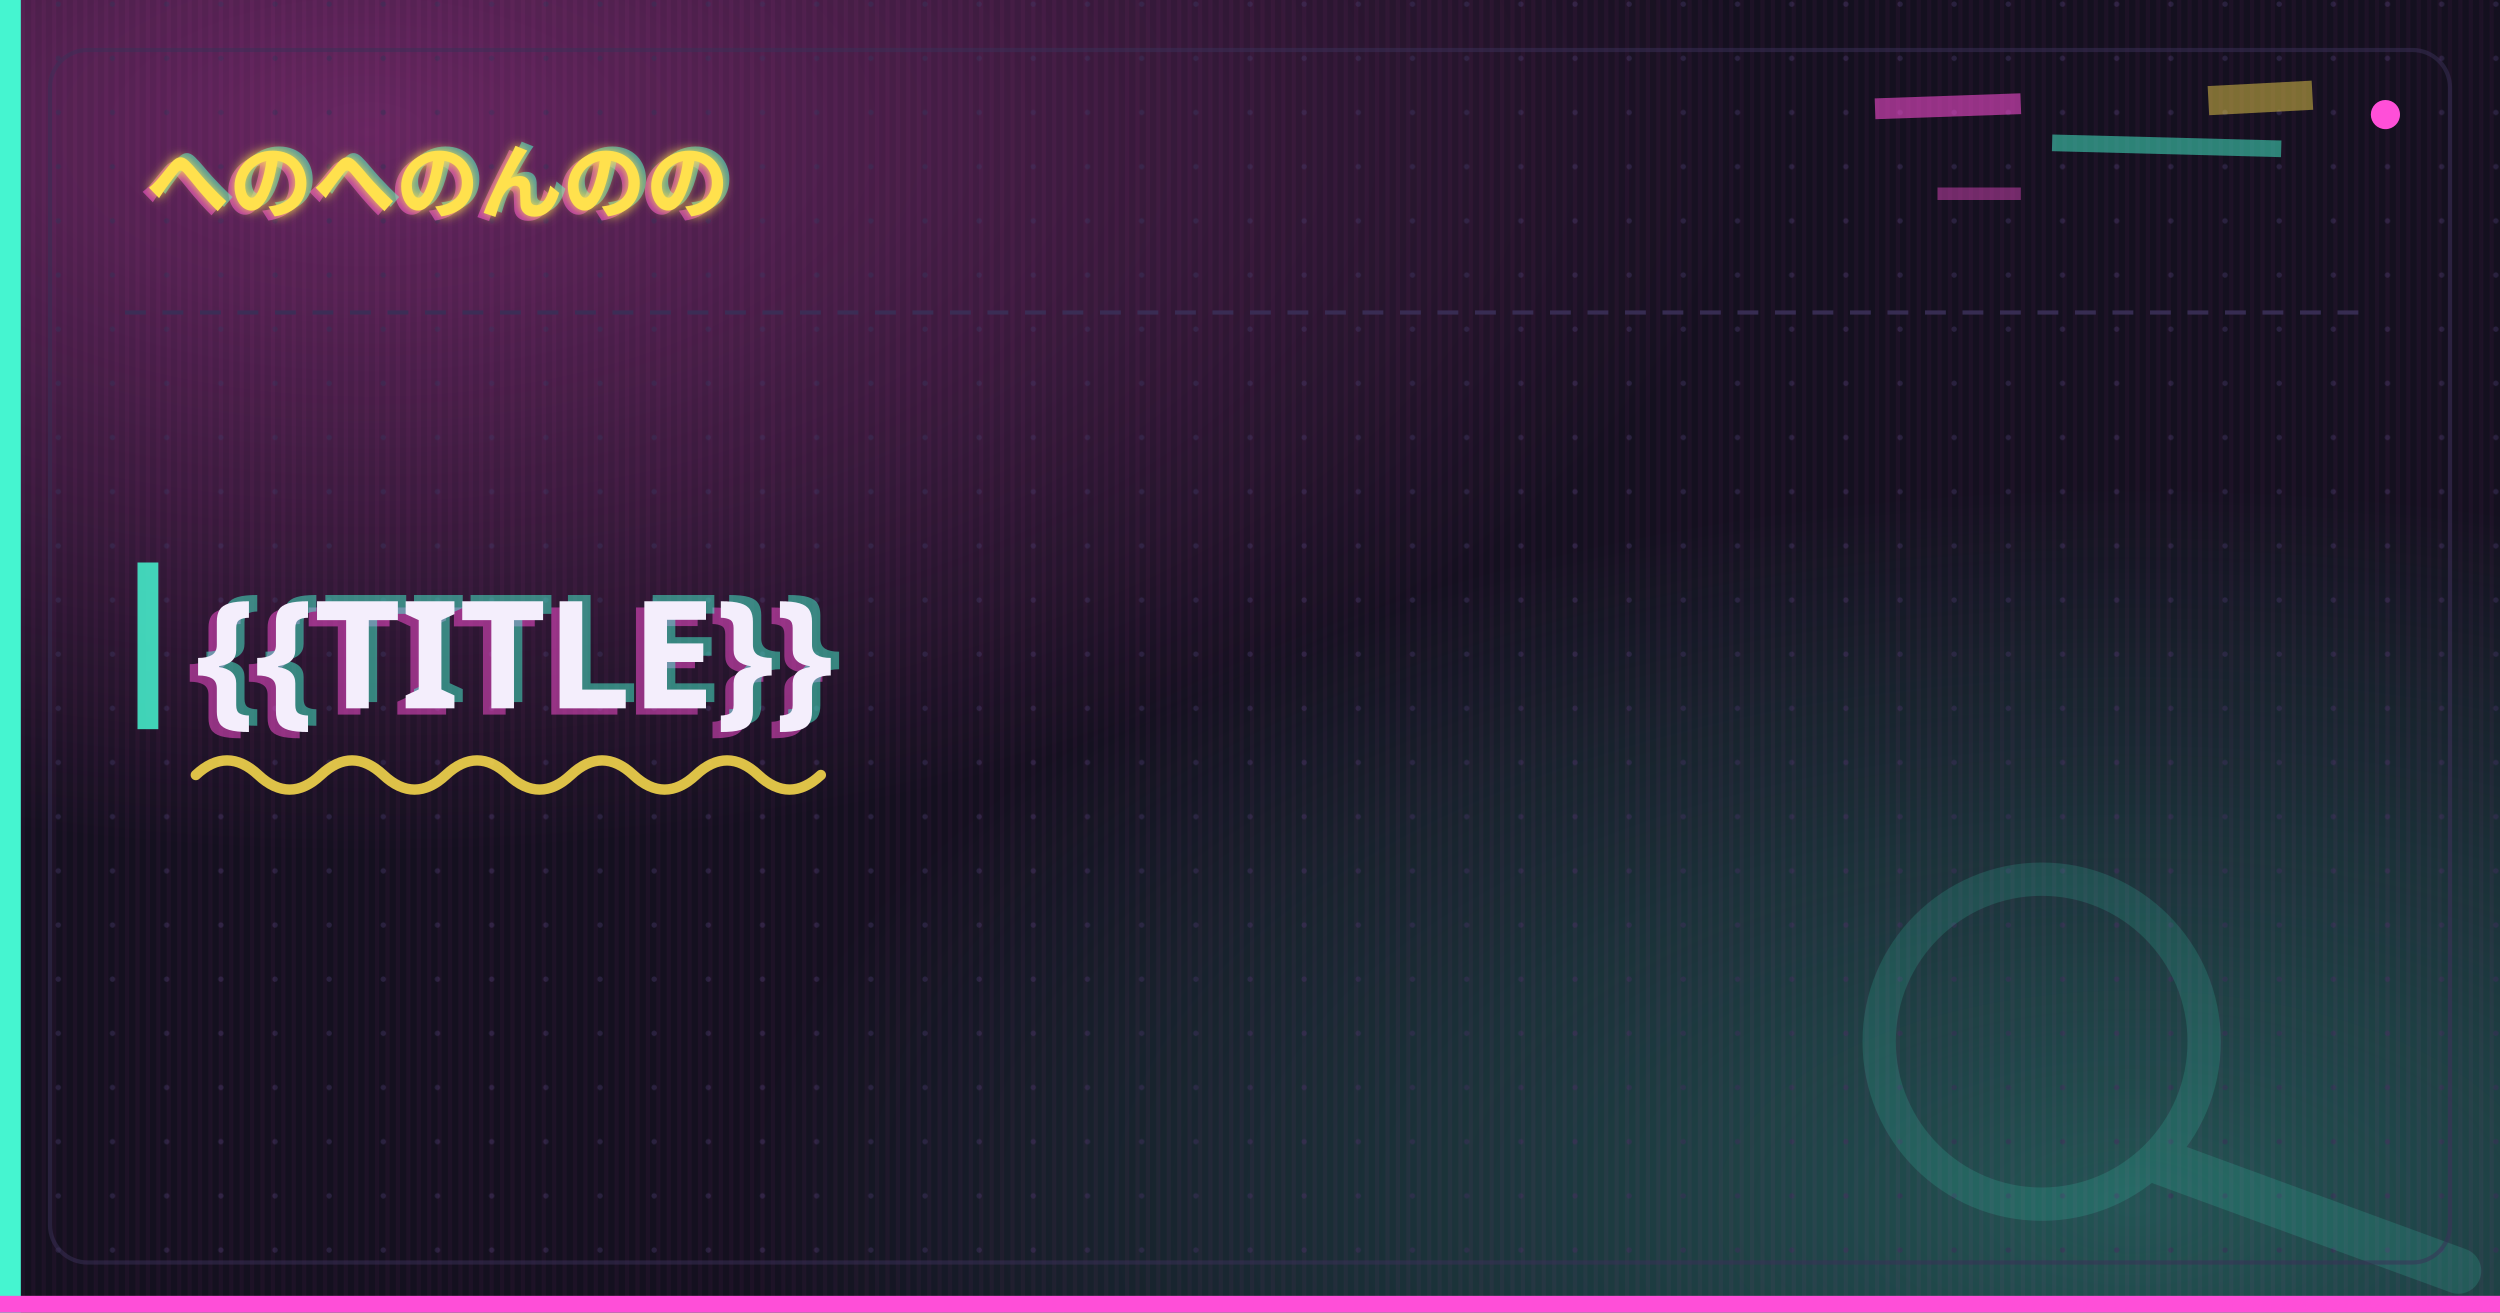
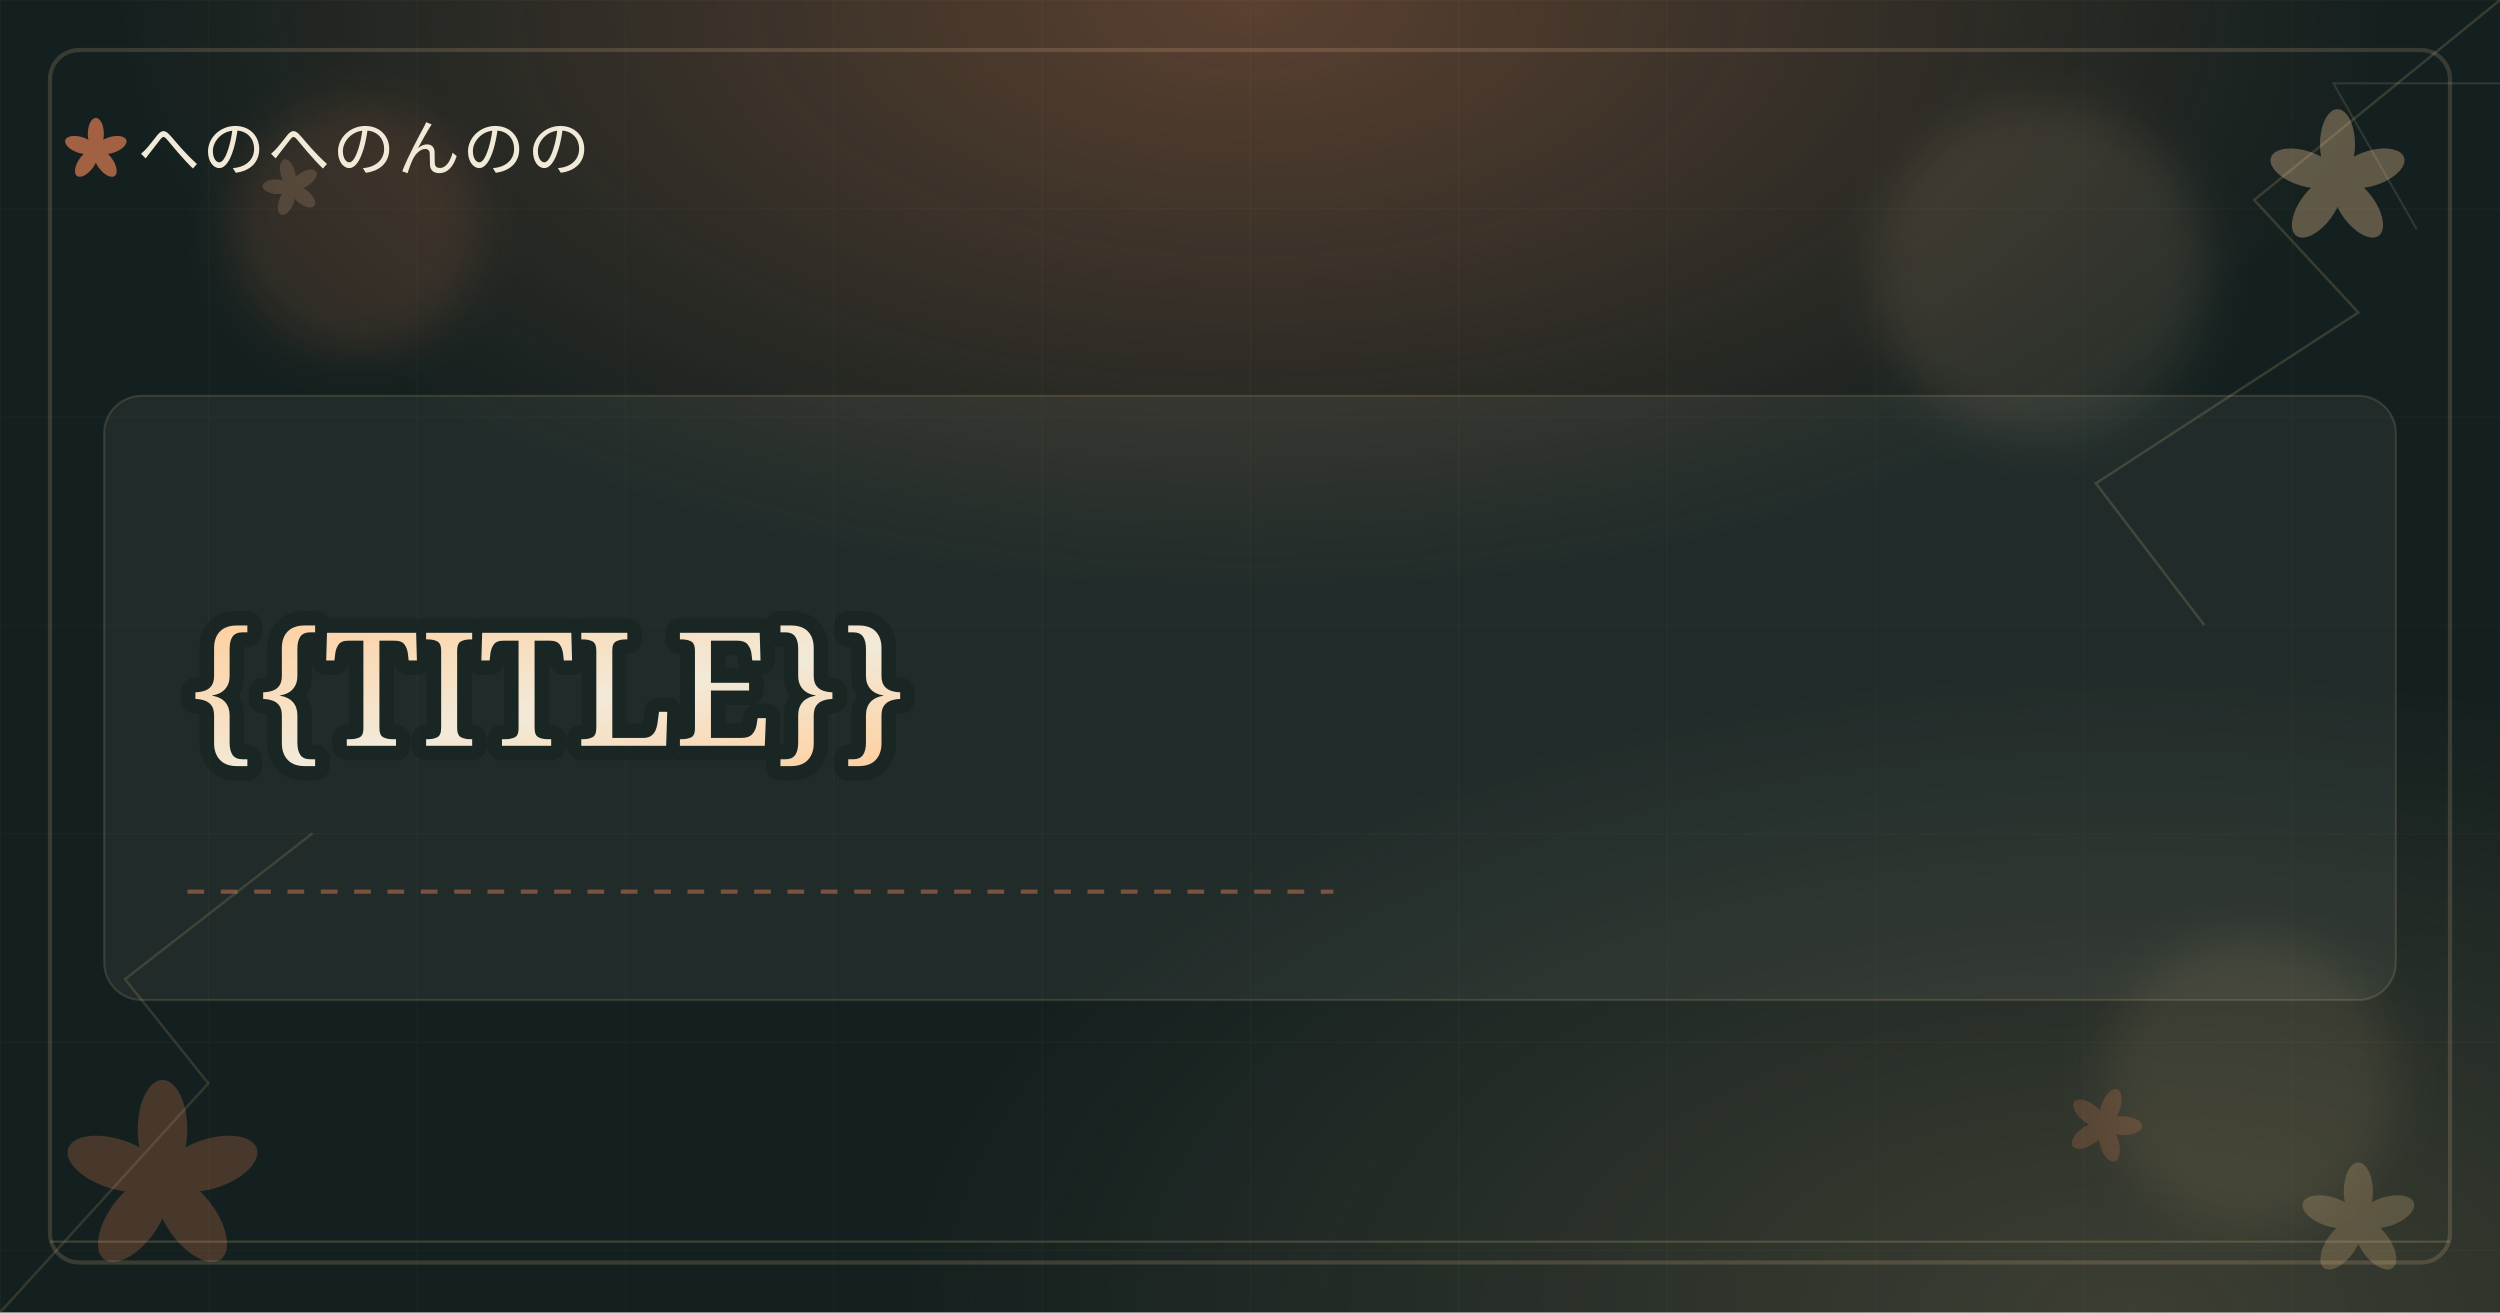
<svg xmlns="http://www.w3.org/2000/svg" width="1200" height="630" viewBox="0 0 1200 630">
  <defs>
-     <radialGradient id="gradPink" cx="15%" cy="10%" r="55%">
-       <stop offset="0%" stop-color="#ff4fd8" stop-opacity="0.35" />
-       <stop offset="100%" stop-color="#ff4fd8" stop-opacity="0" />
+     <linearGradient id="titleGrad" x1="0" y1="0" x2="1" y2="1">
+       <stop offset="0%" stop-color="#ffcf9e" />
+       <stop offset="55%" stop-color="#f2ead9" />
+       <stop offset="100%" stop-color="#ffcf9e" />
+     </linearGradient>
+     <radialGradient id="sunGlow" cx="50%" cy="0%" r="75%">
+       <stop offset="0%" stop-color="#ff8c5a" stop-opacity="0.30" />
+       <stop offset="60%" stop-color="#ff8c5a" stop-opacity="0" />
    </radialGradient>
-     <radialGradient id="gradTeal" cx="85%" cy="92%" r="55%">
-       <stop offset="0%" stop-color="#45f5d0" stop-opacity="0.30" />
-       <stop offset="100%" stop-color="#45f5d0" stop-opacity="0" />
+     <radialGradient id="sandGlow" cx="85%" cy="100%" r="70%">
+       <stop offset="0%" stop-color="#c9a876" stop-opacity="0.22" />
+       <stop offset="70%" stop-color="#c9a876" stop-opacity="0" />
    </radialGradient>
-     <pattern id="dots" width="26" height="26" patternUnits="userSpaceOnUse">
-       <circle cx="2" cy="2" r="1.3" fill="#3a2f57" opacity="0.55" />
+     <linearGradient id="lineGrad" x1="0" y1="0" x2="1" y2="0">
+       <stop offset="0%" stop-color="#ff8c5a" stop-opacity="0" />
+       <stop offset="50%" stop-color="#ff8c5a" stop-opacity="0.85" />
+       <stop offset="100%" stop-color="#ff8c5a" stop-opacity="0" />
+     </linearGradient>
+     <pattern id="glasspane" width="100" height="100" patternUnits="userSpaceOnUse">
+       <path d="M100 0 L0 0 0 100" fill="none" stroke="#f2ead9" stroke-opacity="0.05" stroke-width="1" />
    </pattern>
-     <pattern id="scan" width="5" height="5" patternUnits="userSpaceOnUse">
-       <rect x="0" y="0" width="2" height="5" fill="#ff4fd8" opacity="0.04" />
-     </pattern>
-     <filter id="glow" x="-50%" y="-50%" width="200%" height="200%">
-       <feGaussianBlur stdDeviation="2.5" result="blur" />
-       <feMerge>
-         <feMergeNode in="blur" />
-         <feMergeNode in="SourceGraphic" />
-       </feMerge>
+     <filter id="softGlow" x="-60%" y="-60%" width="220%" height="220%">
+       <feGaussianBlur stdDeviation="11" />
    </filter>
+     <g id="petalFlower">
+       <ellipse cx="0" cy="-14" rx="7" ry="14" fill="currentColor" />
+       <ellipse cx="0" cy="-14" rx="7" ry="14" fill="currentColor" transform="rotate(72)" />
+       <ellipse cx="0" cy="-14" rx="7" ry="14" fill="currentColor" transform="rotate(144)" />
+       <ellipse cx="0" cy="-14" rx="7" ry="14" fill="currentColor" transform="rotate(216)" />
+       <ellipse cx="0" cy="-14" rx="7" ry="14" fill="currentColor" transform="rotate(288)" />
+       <circle cx="0" cy="0" r="6" fill="currentColor" />
+     </g>
  </defs>
-   <rect width="1200" height="630" fill="#14101f" />
-   <rect width="1200" height="630" fill="url(#gradPink)" />
-   <rect width="1200" height="630" fill="url(#gradTeal)" />
-   <rect width="1200" height="630" fill="url(#dots)" />
-   <rect width="1200" height="630" fill="url(#scan)" />
-   <g opacity="0.14">
-     <circle cx="980" cy="500" r="78" fill="none" stroke="#45f5d0" stroke-width="16" />
-     <line x1="1038" y1="558" x2="1180" y2="610" stroke="#45f5d0" stroke-width="22" stroke-linecap="round" />
-   </g>
-   <rect x="24" y="24" width="1152" height="582" rx="18" fill="none" stroke="#3a2f57" stroke-width="2" opacity="0.5" />
-   <rect x="0" y="0" width="10" height="630" fill="#45f5d0" />
-   <line x1="60" y1="150" x2="1140" y2="150" stroke="#3a2f57" stroke-width="2" stroke-dasharray="10 8" opacity="0.9" />
-   <g>
-     <rect x="900" y="46" width="70" height="10" fill="#ff4fd8" opacity="0.55" transform="rotate(-2 935 51)" />
-     <rect x="985" y="66" width="110" height="8" fill="#45f5d0" opacity="0.5" transform="rotate(1.5 1040 70)" />
-     <rect x="1060" y="40" width="50" height="14" fill="#ffe14d" opacity="0.45" transform="rotate(-3 1085 47)" />
-     <rect x="930" y="90" width="40" height="6" fill="#ff4fd8" opacity="0.4" />
-     <circle cx="1145" cy="55" r="7" fill="#ff4fd8" />
-   </g>
-   <text x="70" y="102" font-family="sans-serif" font-size="40" font-weight="700" fill="#ff4fd8" opacity="0.55" transform="translate(-3,2)">へのへのんのの</text>
-   <text x="70" y="102" font-family="sans-serif" font-size="40" font-weight="700" fill="#45f5d0" opacity="0.55" transform="translate(3,-2)">へのへのんのの</text>
-   <text x="70" y="102" font-family="sans-serif" font-size="40" font-weight="700" fill="#ffe14d" filter="url(#glow)">へのへのんのの</text>
-   <rect x="66" y="270" width="10" height="80" fill="#45f5d0" opacity="0.85" />
-   <text x="94" y="340" font-family="sans-serif" font-size="72" font-weight="700" fill="#ff4fd8" opacity="0.5" transform="translate(-4,3)">{{TITLE}}</text>
-   <text x="94" y="340" font-family="sans-serif" font-size="72" font-weight="700" fill="#45f5d0" opacity="0.5" transform="translate(4,-3)">{{TITLE}}</text>
-   <text x="94" y="340" font-family="sans-serif" font-size="72" font-weight="700" fill="#f4eefc">{{TITLE}}</text>
-   <path d="M 94 372 q 15 -14 30 0 t 30 0 t 30 0 t 30 0 t 30 0 t 30 0 t 30 0 t 30 0 t 30 0 t 30 0" stroke="#ffe14d" stroke-width="5" fill="none" stroke-linecap="round" opacity="0.85" />
-   <rect x="0" y="622" width="1200" height="8" fill="#ff4fd8" />
+   <rect x="0" y="0" width="1200" height="630" fill="#14201f" />
+   <rect x="0" y="0" width="1200" height="630" fill="url(#sunGlow)" />
+   <rect x="0" y="0" width="1200" height="630" fill="url(#sandGlow)" />
+   <rect x="0" y="0" width="1200" height="630" fill="url(#glasspane)" opacity="0.55" />
+   <circle cx="170" cy="110" r="60" fill="#ff8c5a" opacity="0.12" filter="url(#softGlow)" />
+   <circle cx="980" cy="130" r="80" fill="#ffcf9e" opacity="0.10" filter="url(#softGlow)" />
+   <circle cx="1080" cy="520" r="70" fill="#c9a876" opacity="0.12" filter="url(#softGlow)" />
+   <path d="M1200 0 L1082 96 L1132 150 L1006 232 L1058 300" stroke="#c9a876" stroke-width="1.2" fill="none" opacity="0.20" />
+   <path d="M1200 40 L1120 40 L1160 110" stroke="#f2ead9" stroke-width="1" fill="none" opacity="0.12" />
+   <path d="M0 630 L100 520 L60 470 L150 400" stroke="#c9a876" stroke-width="1.2" fill="none" opacity="0.18" />
+   <use href="#petalFlower" transform="translate(1122,86) scale(1.2)" color="#ffcf9e" opacity="0.32" />
+   <use href="#petalFlower" transform="translate(78,566) scale(1.7)" color="#ff8c5a" opacity="0.22" />
+   <use href="#petalFlower" transform="translate(1132,586) scale(1.0)" color="#c9a876" opacity="0.28" />
+   <use href="#petalFlower" transform="translate(1010,540) scale(0.65) rotate(20)" color="#ff8c5a" opacity="0.18" />
+   <use href="#petalFlower" transform="translate(140,90) scale(0.5) rotate(-15)" color="#ffcf9e" opacity="0.16" />
+   <rect x="24" y="24" width="1152" height="582" rx="14" ry="14" fill="none" stroke="#ffcf9e" stroke-opacity="0.16" stroke-width="2" />
+   <use href="#petalFlower" transform="translate(46,72) scale(0.55)" color="#ff8c5a" opacity="0.6" />
+   <text x="66" y="82" font-family="serif" font-size="30" fill="#f2ead9" letter-spacing="0.04em">へのへのんのの</text>
+   <line x1="60" y1="102" x2="420" y2="102" stroke="url(#lineGrad)" stroke-width="2" />
+   <rect x="50" y="190" width="1100" height="290" rx="18" ry="18" fill="#f2ead9" fill-opacity="0.06" stroke="#ffcf9e" stroke-opacity="0.14" stroke-width="1" />
+   <text x="90" y="358" font-family="serif" font-size="76" fill="none" stroke="#14201f" stroke-width="14" stroke-linejoin="round" opacity="0.55">{{TITLE}}</text>
+   <text x="90" y="358" font-family="serif" font-size="76" fill="url(#titleGrad)">{{TITLE}}</text>
+   <line x1="90" y1="428" x2="640" y2="428" stroke="#ff8c5a" stroke-width="2" stroke-dasharray="8 8" opacity="0.4" />
+   <line x1="24" y1="596" x2="1176" y2="596" stroke="#c9a876" stroke-opacity="0.25" stroke-width="1" />
</svg>
